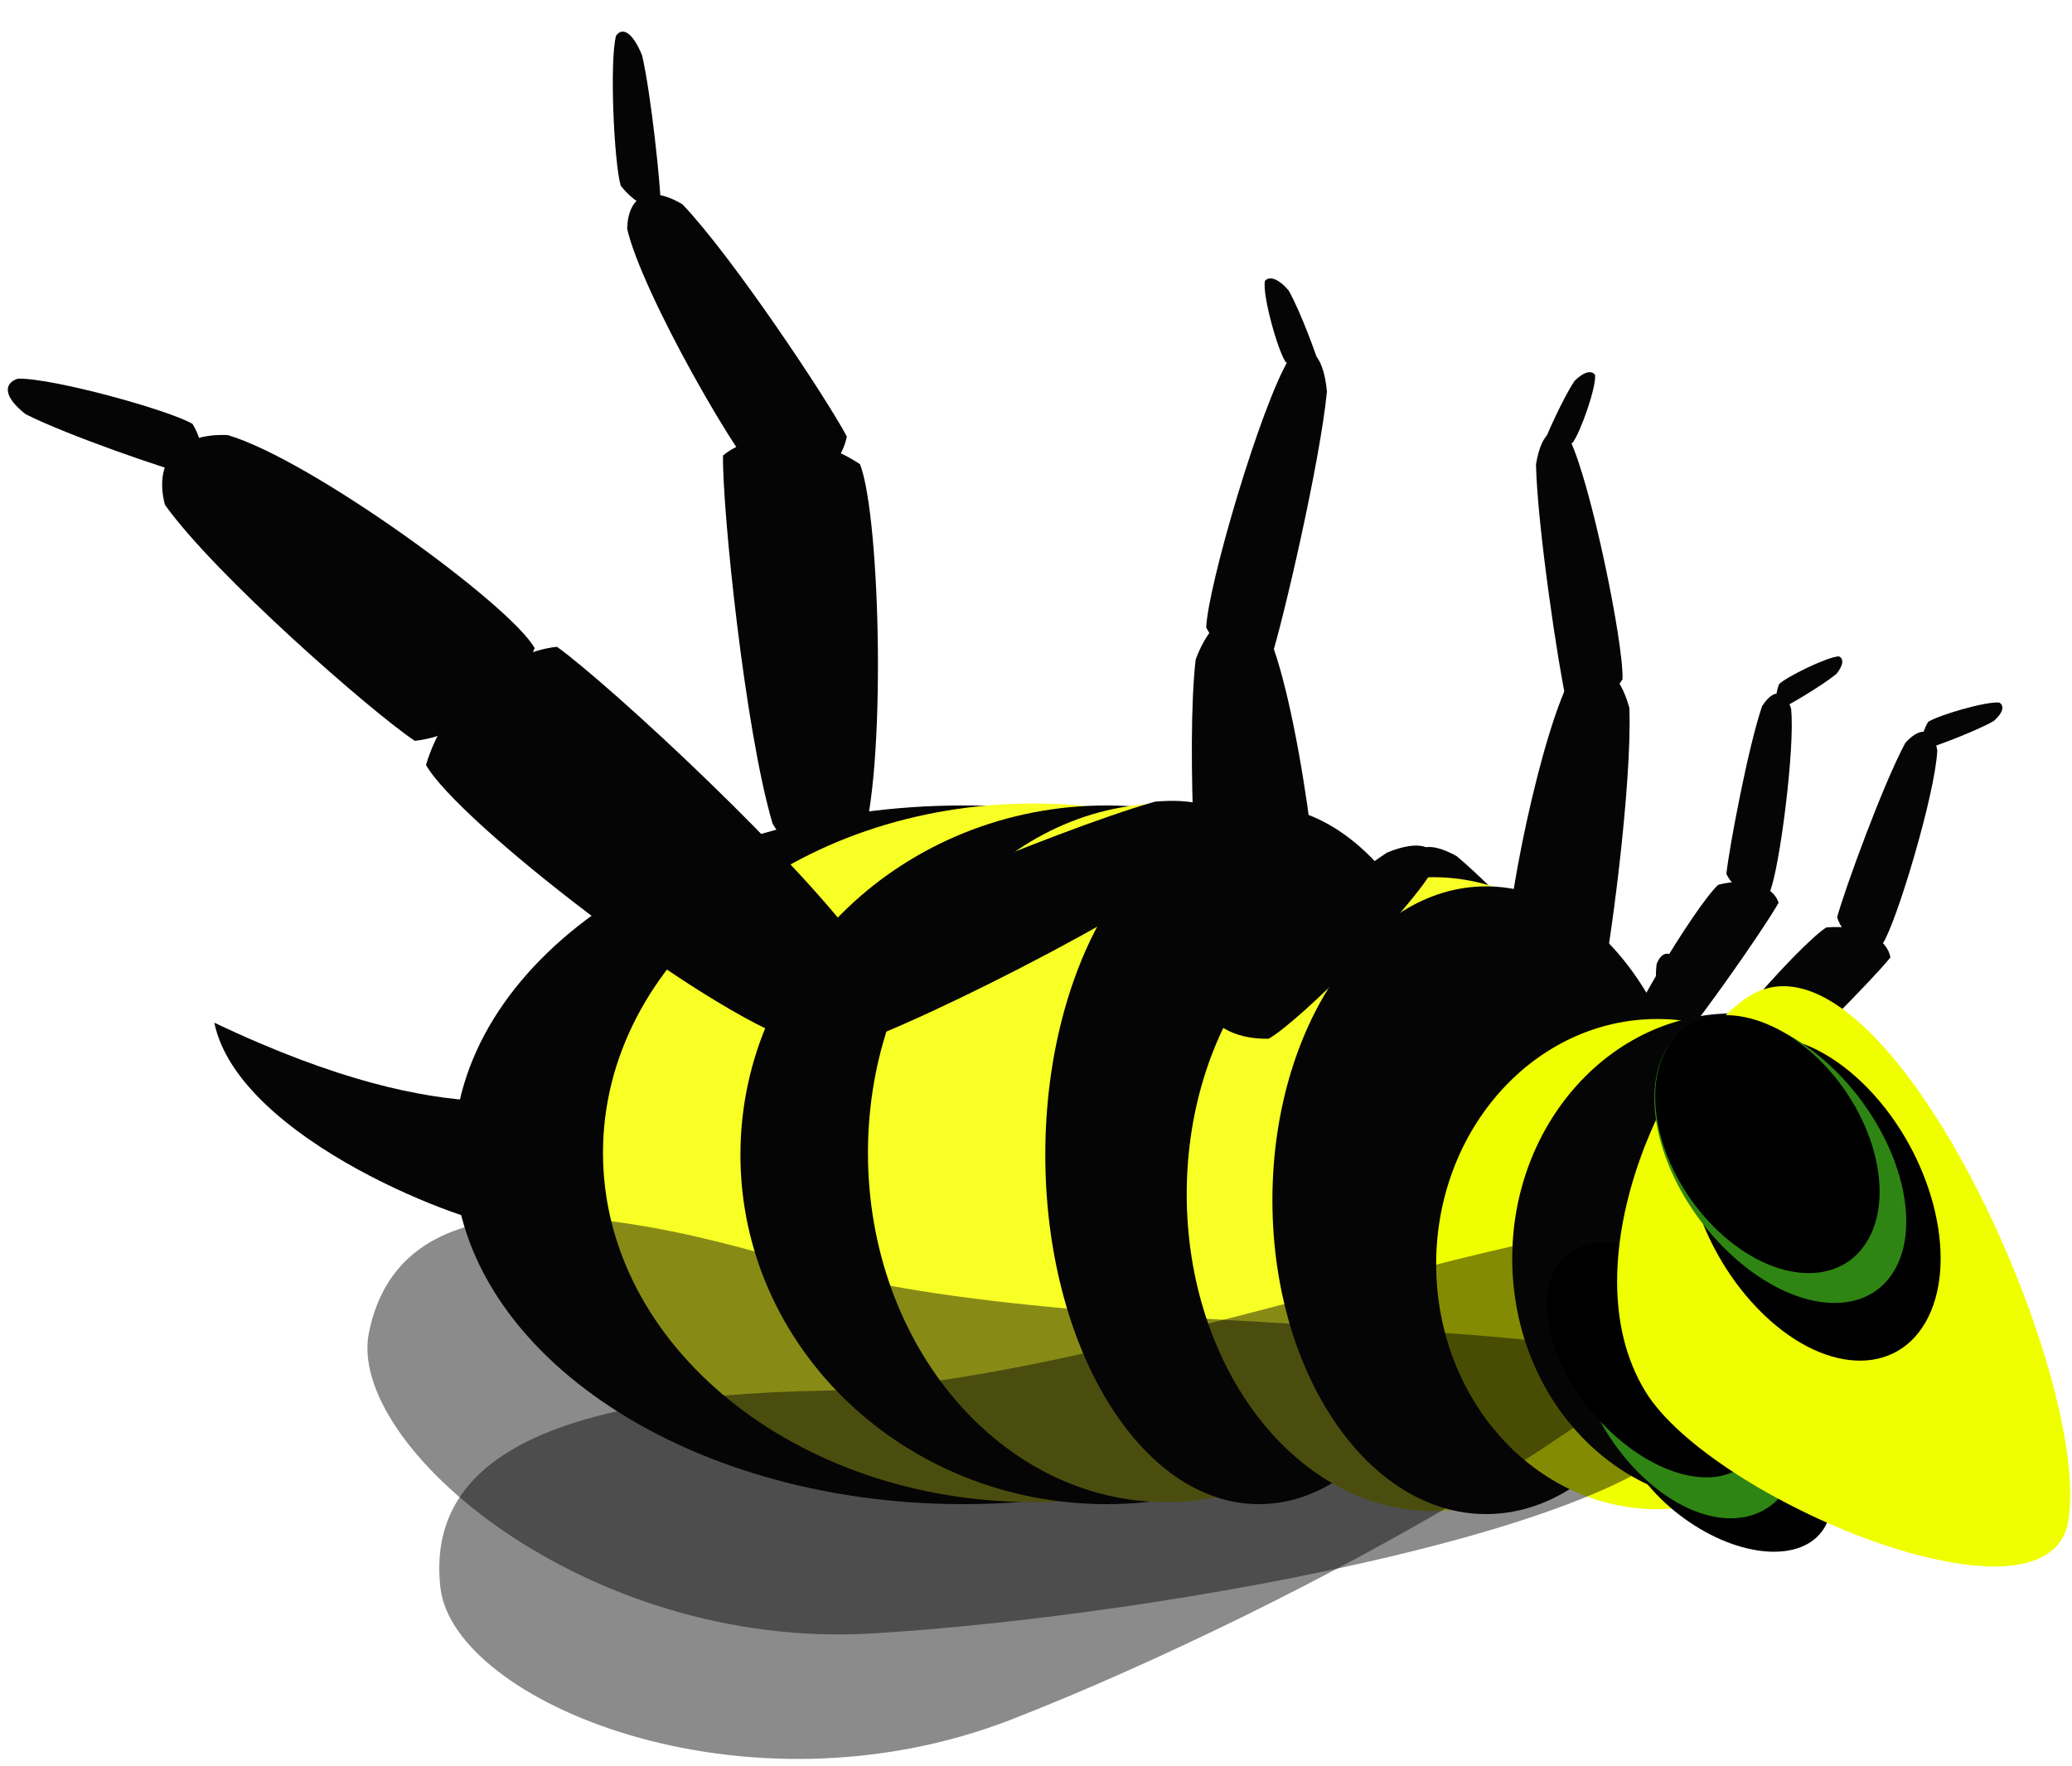
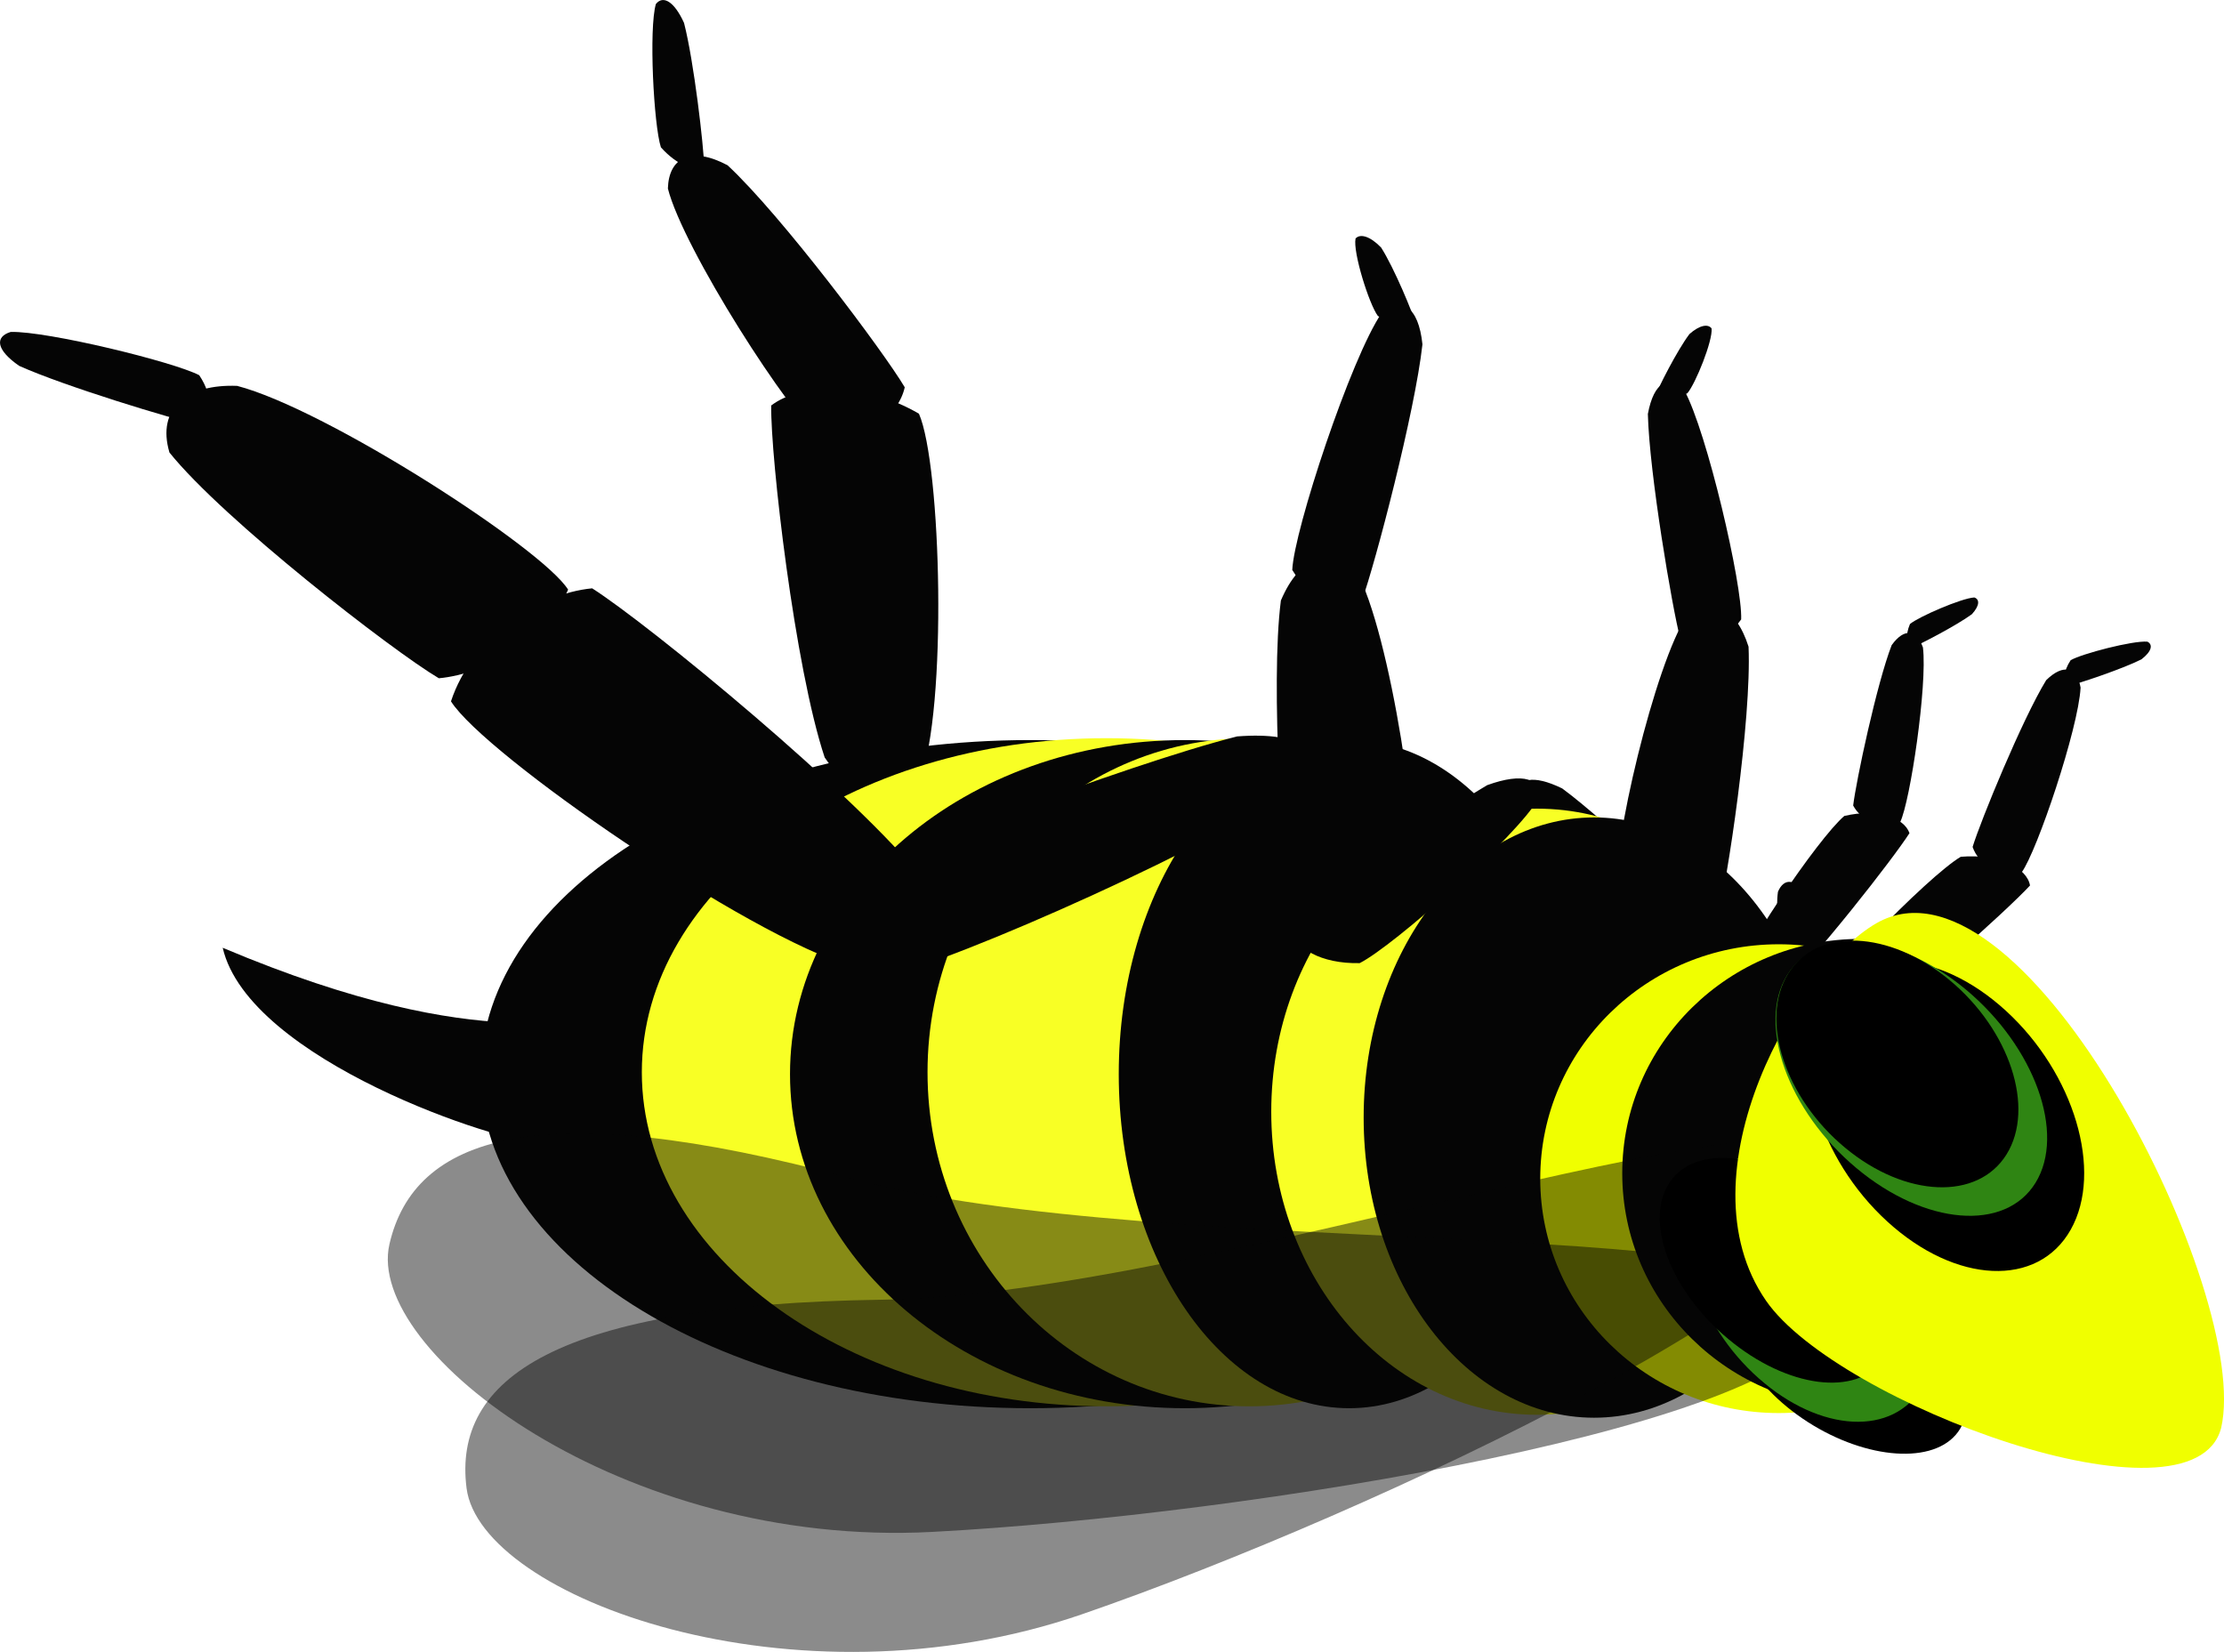
- <svg xmlns="http://www.w3.org/2000/svg" width="240.532" height="204.985" viewBox="0 0 63.641 54.236" version="1.1" id="svg5">
+ <svg xmlns="http://www.w3.org/2000/svg" width="219.805" height="163.262" viewBox="0 0 58.157 43.196" version="1.1" id="svg5">
  <defs id="defs2" />
-   <g id="layer1" transform="translate(-47.43575,-93.48444)">
-     <g id="g18128" transform="matrix(0.8163968,0.5774914,0.5774914,-0.8163968,-58.06948,188.21)">
+   <g id="layer1" transform="translate(-47.67477,-94.45449)">
+     <g id="g18128" transform="matrix(0.7494822,0.4701228,0.5301583,-0.6646103,-49.40233,170.7788)">
      <path id="path18105" style="fill:#050505;stroke-width:0.068;stroke-linejoin:bevel" d="m 90.073,143.472 c -0.117,0.457 0.143,0.643 0.743,0.364 0.969,-0.724 2.982,-2.711 3.432,-3.235 0.031,-0.413 -0.314,-0.819 -0.916,-0.836 -0.582,0.378 -2.792,2.82 -3.259,3.706 z" />
      <path id="path18000" style="fill:#050505;stroke-width:0.108;stroke-linejoin:bevel" d="m 93.069,140.077 c 0.317,-0.551 0.871,-0.396 1.408,0.593 0.578,1.84 1.271,6.089 1.342,7.11 -0.391,0.406 -1.293,0.341 -2.143,-0.386 -0.406,-1.054 -0.894,-5.952 -0.608,-7.316 z" />
      <path id="path18120" style="fill:#050505;stroke-width:0.085;stroke-linejoin:bevel" d="m 93.328,153.798 c -0.451,0.465 -0.848,0.384 -0.942,-0.366 0.17,-1.428 1.086,-4.774 1.383,-5.586 0.46,-0.355 1.173,-0.373 1.612,0.144 -0.036,0.812 -1.345,4.694 -2.054,5.807 z" />
      <path id="path18122" style="fill:#050505;stroke-width:0.036;stroke-linejoin:bevel" d="m 94.026,156.105 c 0.19,0.019 0.281,-0.185 0.189,-0.562 -0.267,-0.571 -1.027,-1.692 -1.231,-1.932 -0.175,0.034 -0.364,0.327 -0.399,0.745 0.136,0.35 1.083,1.547 1.441,1.749 z" />
    </g>
-     <g id="g18662" transform="matrix(0.9804236,-0.1870281,-0.4001085,-1.043217,53.1588,274.0159)">
+     <g id="g18662" transform="matrix(0.9000649,-0.1522554,-0.3673143,-0.8492593,52.70931,240.6314)">
      <path id="path18555" style="fill:#050505;stroke-width:0.184;stroke-linejoin:bevel" d="m 76.012,134.48 c -1.031,-0.723 -1.999,-0.398 -2.313,1.108 0.241,2.724 2.053,8.894 2.674,10.358 1.066,0.503 2.782,0.241 3.903,-0.953 0.008,-1.574 -2.688,-8.628 -4.264,-10.513 z" />
      <path id="path18557" style="fill:#050505;stroke-width:0.135;stroke-linejoin:bevel" d="m 76.116,152.673 c 0.384,0.878 1.121,1.117 1.888,0.377 0.872,-1.697 2.041,-6.101 2.197,-7.23 -0.489,-0.765 -1.678,-1.372 -2.84,-1.17 -0.598,0.915 -1.538,6.226 -1.245,8.024 z" />
      <path id="path18559" style="fill:#050505;stroke-width:0.062;stroke-linejoin:bevel" d="m 77.954,158.026 c 0.293,0.219 0.525,-0.006 0.538,-0.681 -0.181,-1.149 -0.912,-3.639 -1.134,-4.213 -0.293,-0.121 -0.717,0.143 -0.949,0.756 0.067,0.677 1.061,3.469 1.544,4.139 z" />
    </g>
-     <g id="g18533" transform="matrix(-0.8399769,-0.09525977,0.0630523,-0.8618149,158.1729,242.3218)">
+     <g id="g18533" transform="matrix(-0.7711296,-0.07754884,0.05788432,-0.7015841,149.1161,214.8299)">
      <g id="g18112" transform="translate(2.942308,-12.11538)">
        <path id="path17998" style="fill:#050505;stroke-width:0.167;stroke-linejoin:bevel" d="m 81.84,151.408 c -0.729,0.762 -1.6,0.499 -2.144,-0.954 -0.307,-2.671 0.059,-8.791 0.305,-10.253 0.799,-0.549 2.285,-0.388 3.446,0.715 0.301,1.536 -0.64,8.566 -1.608,10.492 z" />
        <path id="path18103" style="fill:#050505;stroke-width:0.119;stroke-linejoin:bevel" d="m 82.568,159.692 c 0.557,0.531 1.047,0.221 1.16,-1.009 -0.213,-2.183 -1.351,-7.063 -1.72,-8.212 -0.568,-0.351 -1.447,-0.054 -1.988,0.964 0.047,1.269 1.671,6.817 2.548,8.257 z" />
        <path id="path18107" style="fill:#050505;stroke-width:0.108;stroke-linejoin:bevel" d="m 87.036,144.091 c 0.102,0.627 -0.425,0.858 -1.466,0.431 -1.611,-1.06 -4.834,-3.915 -5.534,-4.661 0.046,-0.561 0.786,-1.081 1.904,-1.055 0.981,0.56 4.455,4.047 5.096,5.285 z" />
      </g>
      <path id="path18118" style="fill:#050505;stroke-width:0.044;stroke-linejoin:bevel" d="m 84.765,149.967 c 0.133,0.164 0.415,0.076 0.728,-0.29 0.371,-0.653 0.91,-2.12 0.992,-2.467 -0.176,-0.11 -0.628,-0.03 -1.084,0.268 -0.25,0.379 -0.716,2.05 -0.636,2.488 z" />
    </g>
-     <g id="g18138" transform="matrix(0.7951186,0.4058674,0.3931534,-0.8218853,-32.22243,203.7842)">
+     <g id="g18138" transform="matrix(0.729948,0.3304075,0.3609293,-0.6690784,-25.67379,183.4574)">
      <path id="path18130" style="fill:#050505;stroke-width:0.068;stroke-linejoin:bevel" d="m 90.073,143.472 c -0.117,0.457 0.143,0.643 0.743,0.364 0.969,-0.724 2.982,-2.711 3.432,-3.235 0.031,-0.413 -0.314,-0.819 -0.916,-0.836 -0.582,0.378 -2.792,2.82 -3.259,3.706 z" />
      <path id="path18132" style="fill:#050505;stroke-width:0.108;stroke-linejoin:bevel" d="m 93.069,140.077 c 0.317,-0.551 0.871,-0.396 1.408,0.593 0.578,1.84 1.271,6.089 1.342,7.11 -0.391,0.406 -1.293,0.341 -2.143,-0.386 -0.406,-1.054 -0.894,-5.952 -0.608,-7.316 z" />
      <path id="path18134" style="fill:#050505;stroke-width:0.085;stroke-linejoin:bevel" d="m 93.328,153.798 c -0.451,0.465 -0.848,0.384 -0.942,-0.366 0.17,-1.428 1.086,-4.774 1.383,-5.586 0.46,-0.355 1.173,-0.373 1.612,0.144 -0.036,0.812 -1.345,4.694 -2.054,5.807 z" />
      <path id="path18136" style="fill:#050505;stroke-width:0.036;stroke-linejoin:bevel" d="m 94.026,156.105 c 0.19,0.019 0.281,-0.185 0.189,-0.562 -0.267,-0.571 -1.027,-1.692 -1.231,-1.932 -0.175,0.034 -0.364,0.327 -0.399,0.745 0.136,0.35 1.083,1.547 1.441,1.749 z" />
    </g>
-     <path id="path1868" style="fill:#050505;stroke-width:0.181;stroke-linejoin:bevel" d="m 65.448,129.481 c 0.357,-0.666 0.762,-1.644 -0.188,-2.128 -1.008,-0.514 -3.577,1.195 -11.242,-2.454 0.746,3.614 7.948,6.3 9.119,6.278 1.171,-0.022 1.971,-1.061 2.311,-1.695 z" />
-     <g id="g4846" transform="matrix(1,0,0,-1,0.2447677,252.8805)">
+     <path id="path1868" style="fill:#050505;stroke-width:0.157;stroke-linejoin:bevel" d="m 63.991,122.969 c 0.328,-0.542 0.7,-1.338 -0.172,-1.733 -0.926,-0.419 -3.284,0.973 -10.321,-1.998 0.684,2.942 7.297,5.129 8.372,5.111 1.075,-0.018 1.809,-0.864 2.122,-1.38 z" />
+     <g id="g4846" transform="matrix(0.9180367,0,0,-0.8140776,4.132288,223.4255)">
      <ellipse style="fill:#050505;fill-opacity:1;stroke-width:0.277;stroke-linejoin:bevel" id="path846" cx="76.773" cy="123.923" rx="15.65" ry="10.731" />
      <ellipse style="fill:#f8ff25;fill-opacity:1;stroke-width:0.254;stroke-linejoin:bevel" id="ellipse1398" cx="78.945" cy="123.984" rx="13.233" ry="10.731" />
      <ellipse style="fill:#050505;fill-opacity:1;stroke-width:0.234;stroke-linejoin:bevel" id="ellipse1840" cx="81.178" cy="123.923" rx="11.245" ry="10.731" />
      <ellipse style="fill:#f8ff25;fill-opacity:1;stroke-width:0.212;stroke-linejoin:bevel" id="ellipse1842" cx="83.014" cy="123.984" rx="9.164" ry="10.731" />
      <ellipse style="fill:#050505;fill-opacity:1;stroke-width:0.179;stroke-linejoin:bevel" id="ellipse1844" cx="85.86" cy="123.923" rx="6.563" ry="10.731" />
    </g>
-     <g id="g4839" transform="matrix(1,0,0,-1,-12.23839,252.9417)">
+     <g id="g4839" transform="matrix(0.9180367,0,0,-0.8140776,-7.327706,223.4753)">
      <ellipse style="fill:#f8ff25;fill-opacity:1;stroke-width:0.183;stroke-linejoin:bevel" id="ellipse4835" cx="103.697" cy="122.777" rx="7.573" ry="9.735" />
      <ellipse style="fill:#050505;fill-opacity:1;stroke-width:0.17;stroke-linejoin:bevel" id="ellipse4833" cx="105.319" cy="122.589" rx="6.563" ry="9.641" />
    </g>
-     <g id="g14903" transform="matrix(1,0,0,-1,-5.462422,254.5938)">
+     <g id="g14903" transform="matrix(0.9180367,0,0,-0.8140776,-1.107122,224.8203)">
      <ellipse style="fill:#f0ff00;fill-opacity:1;stroke-width:0.308;stroke-linejoin:bevel" id="path9417" cx="103.803" cy="122.279" rx="6.793" ry="7.529" />
      <ellipse style="fill:#050505;fill-opacity:1;stroke-width:0.308;stroke-linejoin:bevel" id="ellipse11237" cx="106.139" cy="122.452" rx="6.793" ry="7.529" />
    </g>
-     <path id="path18002" style="fill:#050505;stroke-width:0.184;stroke-linejoin:bevel" d="m 84.733,119.62 c 0.662,-1.004 0.07,-1.673 -1.819,-1.511 -3.249,0.928 -10.346,4.021 -11.991,4.904 -0.389,0.971 0.283,2.244 1.96,2.798 1.908,-0.421 9.893,-4.445 11.851,-6.191 z" />
-     <g id="g887" transform="matrix(0.9999607,-0.00886207,-0.00886207,-0.9999607,1.546967,253.2541)">
+     <path id="path18002" style="fill:#050505;stroke-width:0.159;stroke-linejoin:bevel" d="m 81.696,114.941 c 0.608,-0.817 0.064,-1.362 -1.67,-1.23 -2.982,0.755 -9.498,3.273 -11.009,3.992 -0.357,0.791 0.259,1.827 1.8,2.277 1.752,-0.342 9.082,-3.619 10.879,-5.04 z" />
+     <g id="g887" transform="matrix(0.9180006,-0.00721441,-0.00813571,-0.8140456,5.327755,223.7297)">
      <path id="rect15412" style="fill:#050505;stroke-width:0.238;stroke-linejoin:bevel" d="m 71.551,127.118 c 1.657,-0.109 2.609,0.878 2.076,2.72 -1.922,2.801 -7.778,8.316 -9.394,9.5 -1.566,-0.153 -3.443,-1.562 -4.054,-3.594 0.936,-1.716 8.37,-7.611 11.372,-8.626 z" />
      <path id="path18114" style="fill:#050505;stroke-width:0.195;stroke-linejoin:bevel" d="m 54.178,145.931 c -1.428,0.075 -2.307,-0.697 -1.947,-2.124 1.51,-2.163 6.275,-6.41 7.609,-7.319 1.364,0.128 3.066,1.233 3.707,2.814 -0.716,1.326 -6.827,5.859 -9.369,6.629 z" />
      <path id="path18116" style="fill:#050505;stroke-width:0.08;stroke-linejoin:bevel" d="m 47.743,147.72 c -0.457,-0.152 -0.423,-0.571 0.233,-1.092 1.285,-0.666 4.347,-1.745 5.096,-1.936 0.36,0.225 0.445,0.881 0.029,1.591 -0.725,0.436 -4.3,1.456 -5.358,1.438 z" />
    </g>
-     <g id="g18545" transform="matrix(1,0,0,-1,1.521847,252.0821)">
+     <g id="g18545" transform="matrix(0.9180367,0,0,-0.8140776,5.304693,222.7756)">
      <g id="g18541" transform="translate(2.942308,-12.11538)">
        <path id="path18535" style="fill:#050505;stroke-width:0.167;stroke-linejoin:bevel" d="m 81.84,151.408 c -0.729,0.762 -1.6,0.499 -2.144,-0.954 -0.307,-2.671 0.059,-8.791 0.305,-10.253 0.799,-0.549 2.285,-0.388 3.446,0.715 0.301,1.536 -0.64,8.566 -1.608,10.492 z" />
        <path id="path18537" style="fill:#050505;stroke-width:0.119;stroke-linejoin:bevel" d="m 82.568,159.692 c 0.557,0.531 1.047,0.221 1.16,-1.009 -0.213,-2.183 -1.351,-7.063 -1.72,-8.212 -0.568,-0.351 -1.447,-0.054 -1.988,0.964 0.047,1.269 1.671,6.817 2.548,8.257 z" />
        <path id="path18539" style="fill:#050505;stroke-width:0.108;stroke-linejoin:bevel" d="m 87.036,144.091 c 0.102,0.627 -0.425,0.858 -1.466,0.431 -1.611,-1.06 -4.834,-3.915 -5.534,-4.661 0.046,-0.561 0.786,-1.081 1.904,-1.055 0.981,0.56 4.455,4.047 5.096,5.285 z" />
      </g>
      <path id="path18543" style="fill:#050505;stroke-width:0.044;stroke-linejoin:bevel" d="m 84.765,149.967 c 0.133,0.164 0.415,0.076 0.728,-0.29 0.371,-0.653 0.91,-2.12 0.992,-2.467 -0.176,-0.11 -0.628,-0.03 -1.084,0.268 -0.25,0.379 -0.716,2.05 -0.636,2.488 z" />
    </g>
-     <path id="path15388" style="fill:#050505;fill-opacity:0.462;stroke-width:0.24;stroke-linejoin:bevel" d="m 100.652,131.928 c -0.394,-3.497 -18.425,4.125 -27.848,4.274 -9.331,0.148 -12.234,2.556 -11.841,6.052 0.394,3.497 9.326,7.249 17.548,4.046 8.43,-3.285 22.534,-10.875 22.14,-14.372 z" />
-     <path id="path882" style="fill:#050505;fill-opacity:0.462;stroke-width:0.24;stroke-linejoin:bevel" d="m 99.709,136.781 c 0.699,-3.449 -18.801,-1.732 -27.815,-4.483 -8.925,-2.724 -12.428,-1.324 -13.127,2.124 -0.699,3.449 6.649,9.763 15.458,9.238 9.031,-0.538 24.785,-3.431 25.484,-6.88 z" />
-     <ellipse style="fill:#000000;fill-opacity:1;stroke-width:0.062;stroke-linejoin:bevel" id="ellipse8524" cx="-163.777" cy="48.351" rx="3.784" ry="2.249" transform="matrix(-0.792589,-0.6097562,-0.6085045,0.7935504,0,0)" />
-     <g id="g1908" transform="matrix(-0.3658785,1.467994,1.090206,0.4926658,20.16844,-78.53193)">
+     <path id="path15388" style="fill:#050505;fill-opacity:0.462;stroke-width:0.207;stroke-linejoin:bevel" d="m 96.31,124.961 c -0.361,-2.847 -16.915,3.358 -25.565,3.48 -8.566,0.121 -11.231,2.08 -10.87,4.927 0.361,2.847 8.562,5.902 16.11,3.293 7.739,-2.674 20.687,-8.853 20.326,-11.7 z" />
+     <path id="path882" style="fill:#050505;fill-opacity:0.462;stroke-width:0.207;stroke-linejoin:bevel" d="m 95.444,128.912 c 0.642,-2.808 -17.26,-1.41 -25.535,-3.649 -8.194,-2.218 -11.409,-1.078 -12.051,1.729 -0.642,2.808 6.104,7.948 14.191,7.521 8.291,-0.438 22.753,-2.793 23.395,-5.601 z" />
+     <ellipse style="fill:#000000;fill-opacity:1;stroke-width:0.054;stroke-linejoin:bevel" id="ellipse8524" cx="-158.795" cy="53.68" rx="3.333" ry="1.921" transform="matrix(-0.8260791,-0.5635541,-0.6540961,0.7564114,0,0)" />
+     <g id="g1908" transform="matrix(-0.3358899,1.195061,1.000849,0.4010682,22.42295,-46.36987)">
      <ellipse style="fill:#2f8513;fill-opacity:1;stroke-width:0.06;stroke-linejoin:bevel" id="ellipse9386" cx="-135.416" cy="70.236" rx="3.431" ry="2.276" transform="matrix(-0.3093539,-0.950947,0.9605961,-0.277948,0,0)" />
    </g>
-     <ellipse style="fill:#000000;fill-opacity:1;stroke-width:0.07;stroke-linejoin:bevel" id="ellipse1905" cx="-158.119" cy="31.864" rx="4.17" ry="2.608" transform="matrix(-0.7287857,-0.6847419,-0.5317462,0.8469037,0,0)" />
-     <path id="ellipse4848" style="fill:#f0ff00;stroke-width:0.147;stroke-linejoin:bevel" d="m 101.232,124.042 c -2.328,1.369 -5.753,8.124 -3.252,12.196 2.024,3.295 12.16,7.529 12.961,4.084 0.881,-4.308 -5.523,-18.655 -9.709,-16.28 z" />
-     <ellipse style="fill:#000000;fill-opacity:1;stroke-width:0.094;stroke-linejoin:bevel" id="ellipse4850" cx="-159.457" cy="17.708" rx="5.082" ry="3.784" transform="matrix(-0.6962587,-0.717791,-0.4462997,0.8948836,0,0)" />
-     <ellipse style="fill:#2f8513;fill-opacity:1;stroke-width:0.085;stroke-linejoin:bevel" id="ellipse8628" cx="-156.569" cy="24.794" rx="4.862" ry="3.264" transform="matrix(-0.7279935,-0.6855841,-0.4784962,0.8780896,0,0)" />
-     <ellipse style="fill:#000000;fill-opacity:1;stroke-width:0.077;stroke-linejoin:bevel" id="ellipse1903" cx="-155.911" cy="25.386" rx="4.255" ry="3.077" transform="matrix(-0.7309795,-0.6823994,-0.4824226,0.8759386,0,0)" />
+     <ellipse style="fill:#000000;fill-opacity:1;stroke-width:0.06;stroke-linejoin:bevel" id="ellipse1905" cx="-151.075" cy="37.943" rx="3.631" ry="2.203" transform="matrix(-0.7682836,-0.6401096,-0.577864,0.8161331,0,0)" />
+     <path id="ellipse4848" style="fill:#f0ff00;stroke-width:0.127;stroke-linejoin:bevel" d="m 96.843,118.541 c -2.137,1.115 -5.282,6.614 -2.985,9.929 1.858,2.682 11.164,6.129 11.899,3.325 0.809,-3.507 -5.071,-15.187 -8.914,-13.253 z" />
+     <ellipse style="fill:#000000;fill-opacity:1;stroke-width:0.08;stroke-linejoin:bevel" id="ellipse4850" cx="-150.43" cy="25.401" rx="4.401" ry="3.162" transform="matrix(-0.7380666,-0.6747279,-0.4902027,0.8716085,0,0)" />
+     <ellipse style="fill:#2f8513;fill-opacity:1;stroke-width:0.073;stroke-linejoin:bevel" id="ellipse8628" cx="-148.984" cy="31.893" rx="4.233" ry="2.738" transform="matrix(-0.7675536,-0.6409848,-0.5235612,0.8519881,0,0)" />
+     <ellipse style="fill:#000000;fill-opacity:1;stroke-width:0.066;stroke-linejoin:bevel" id="ellipse1903" cx="-148.526" cy="32.448" rx="3.707" ry="2.583" transform="matrix(-0.7703035,-0.6376774,-0.5276028,0.8494912,0,0)" />
  </g>
</svg>
